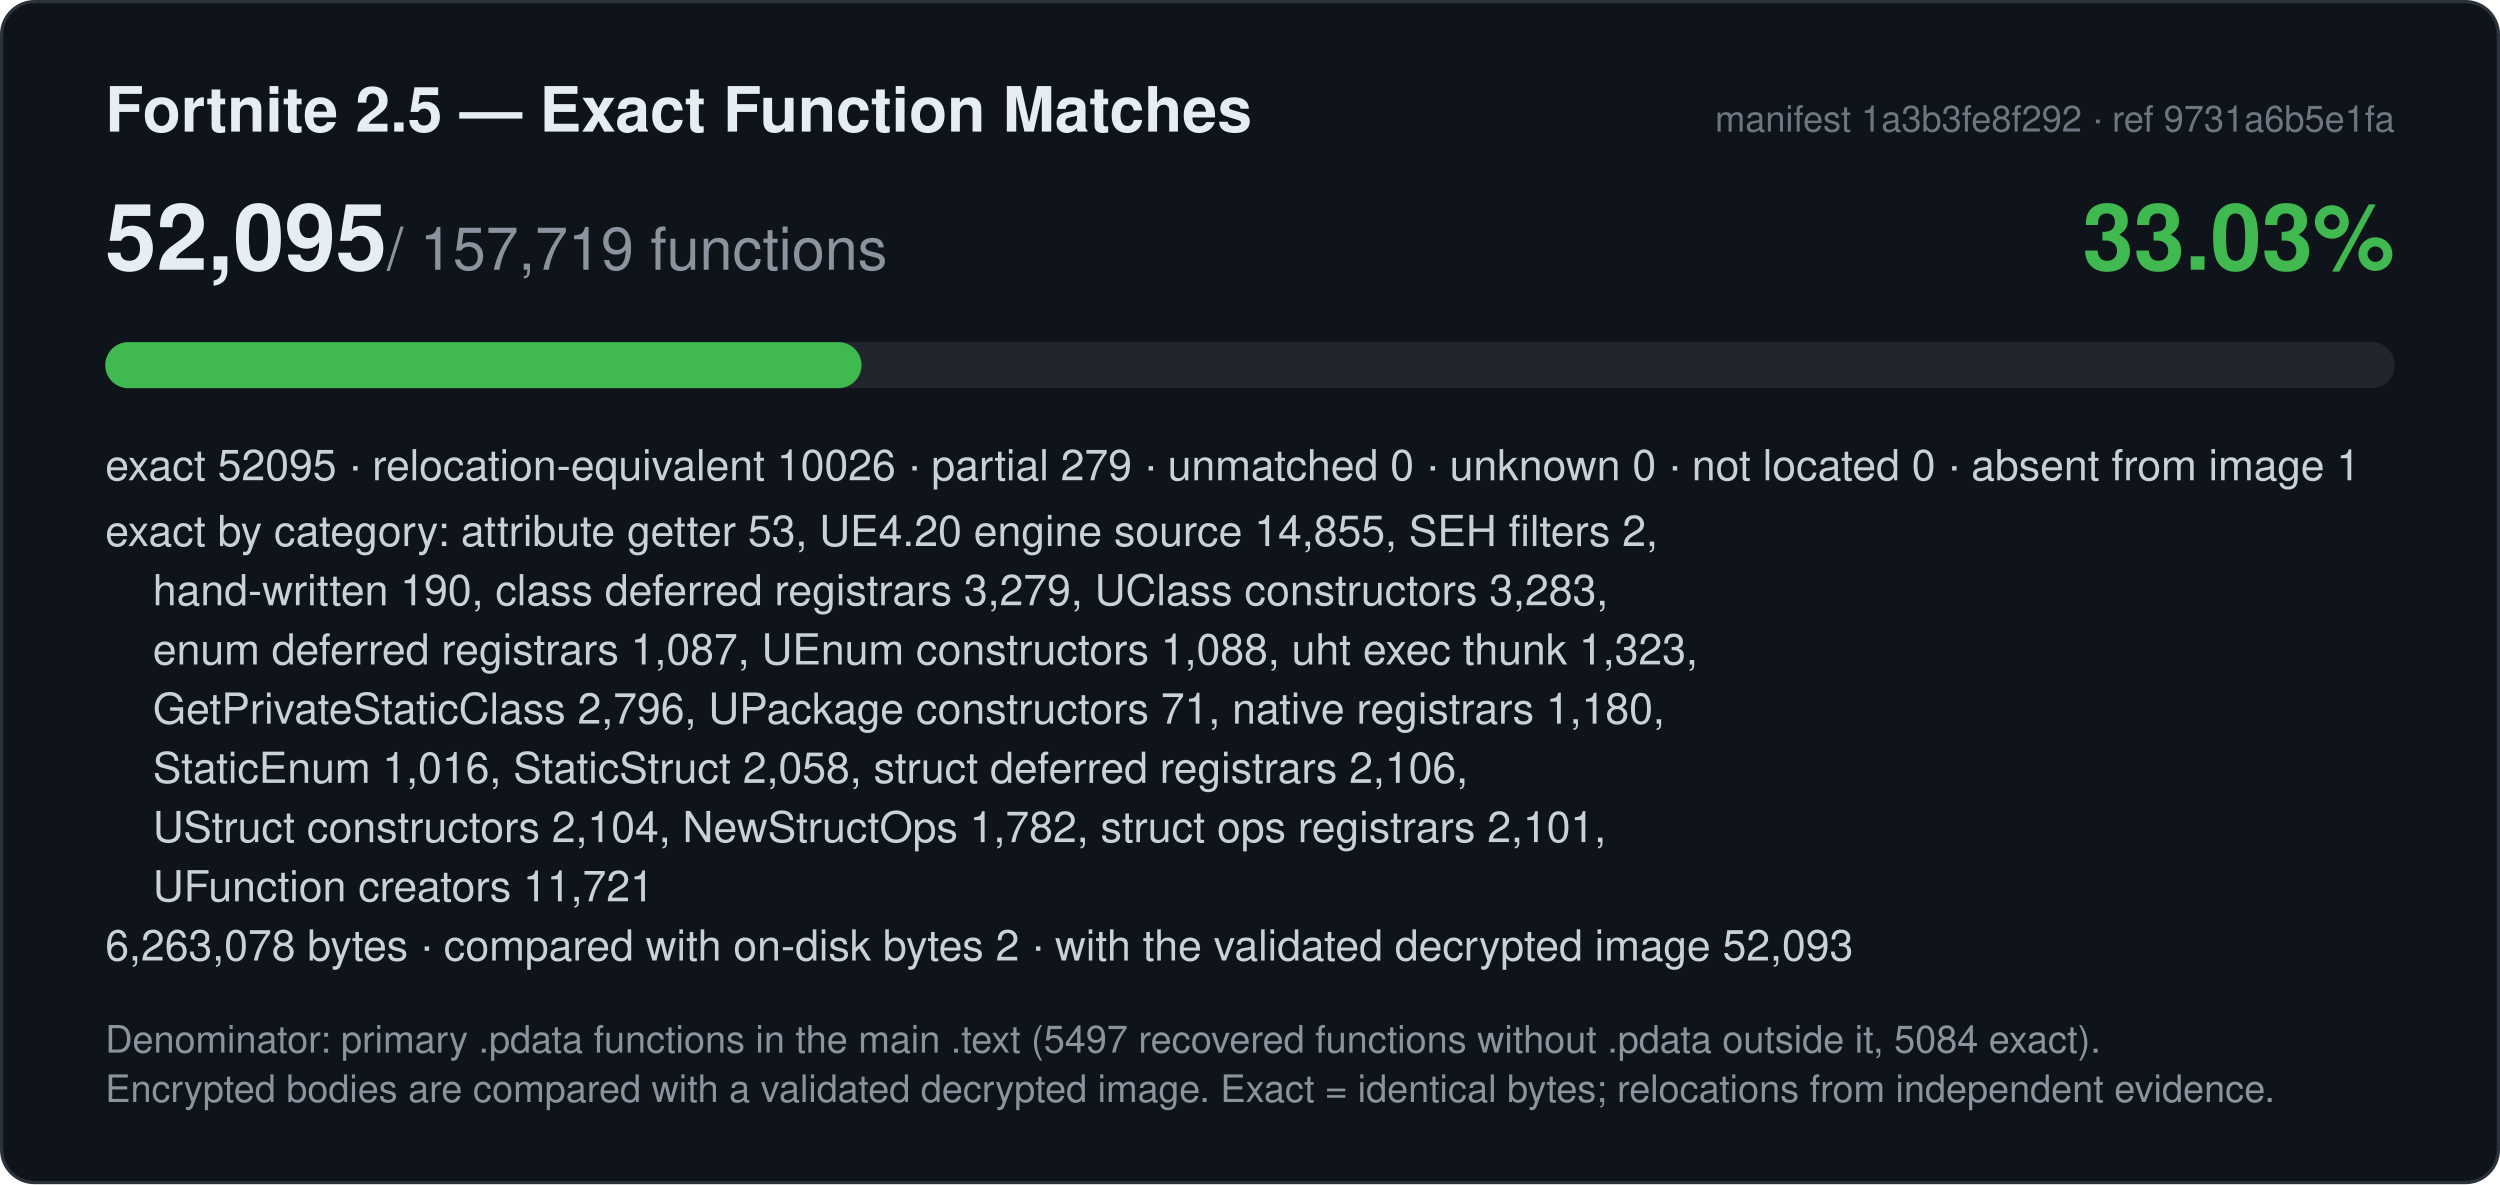
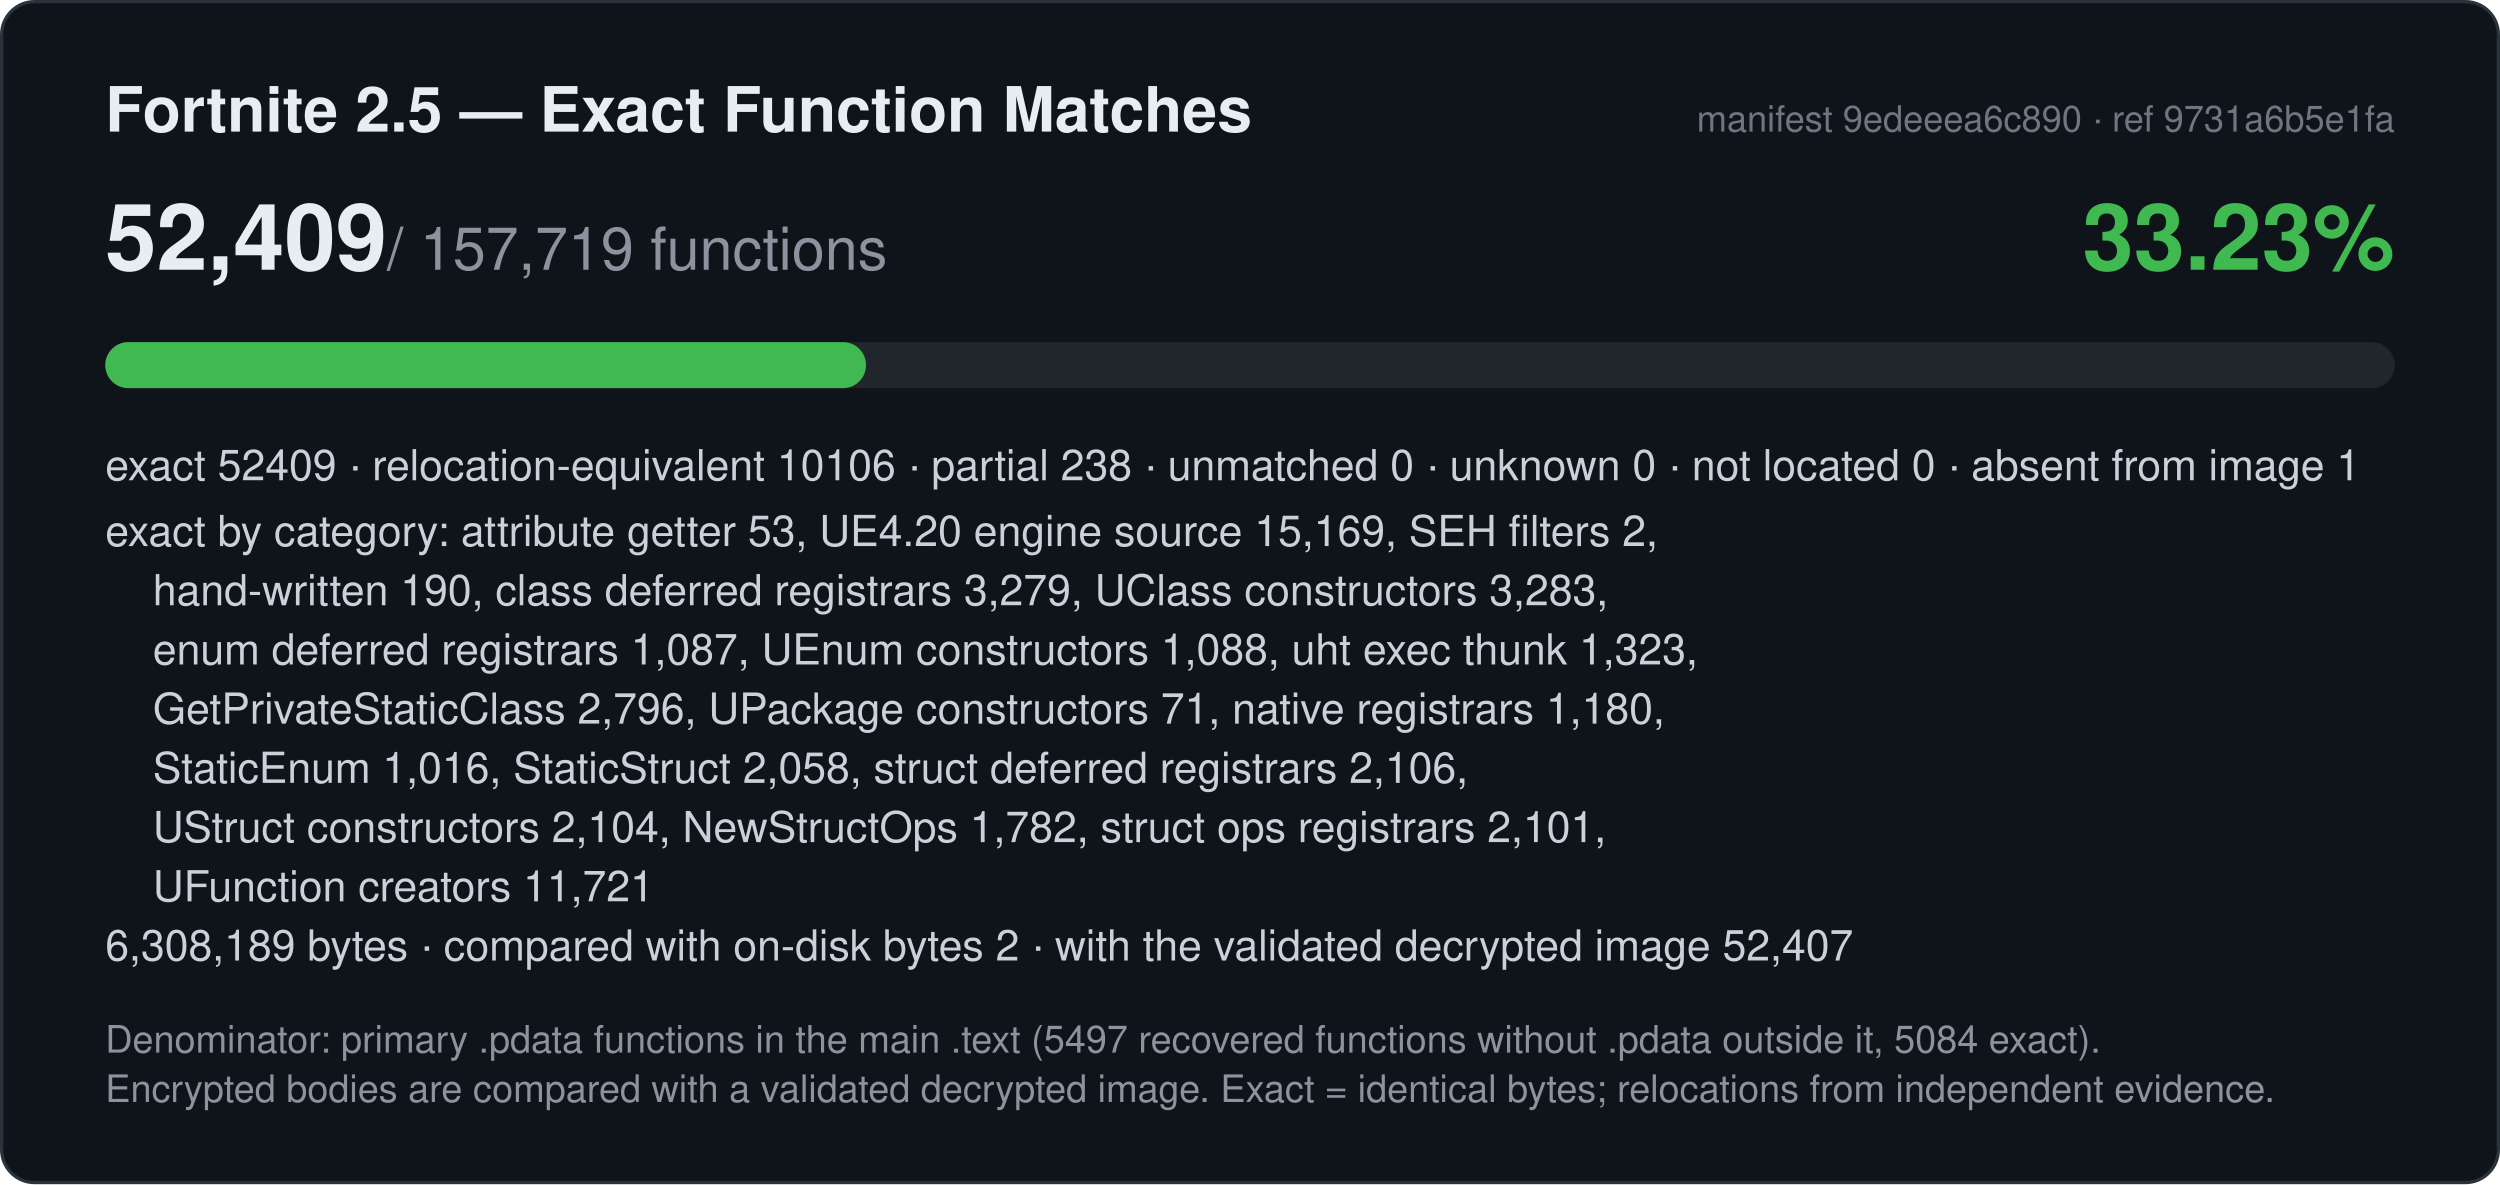
<svg xmlns="http://www.w3.org/2000/svg" width="760" height="360" viewBox="0 0 760 360" role="img" aria-labelledby="t d">
  <rect x="0.5" y="0.5" width="759" height="359" rx="10" fill="#0f141a" stroke="#2a323c" />
  <text x="32" y="40" font-family="Segoe UI, -apple-system, Helvetica, Arial, sans-serif" font-size="19" font-weight="600" fill="#e6edf3">Fortnite 2.5 — Exact Function Matches</text>
-   <text x="32" y="82" font-family="Segoe UI, -apple-system, Helvetica, Arial, sans-serif" font-size="28" font-weight="700" fill="#e6edf3">52,095<tspan font-size="18" font-weight="400" fill="#8b949e"> / 157,719 functions</tspan>
+   <text x="32" y="82" font-family="Segoe UI, -apple-system, Helvetica, Arial, sans-serif" font-size="28" font-weight="700" fill="#e6edf3">52,409<tspan font-size="18" font-weight="400" fill="#8b949e"> / 157,719 functions</tspan>
  </text>
-   <text x="728" y="82" text-anchor="end" font-family="Segoe UI, -apple-system, Helvetica, Arial, sans-serif" font-size="28" font-weight="700" fill="#3fb950">33.03%</text>
+   <text x="728" y="82" text-anchor="end" font-family="Segoe UI, -apple-system, Helvetica, Arial, sans-serif" font-size="28" font-weight="700" fill="#3fb950">33.23%</text>
  <rect x="32" y="104" width="696" height="14" rx="7" fill="#21262d" />
-   <rect x="32" y="104" width="229.891" height="14" rx="7.000" fill="#3fb950" />
-   <text x="32" y="146" font-family="Segoe UI, -apple-system, Helvetica, Arial, sans-serif" font-size="13" fill="#c9d1d9">exact 52095 · relocation-equivalent 10026 · partial 279 · unmatched 0 · unknown 0 · not located 0 · absent from image 1</text>
-   <text x="32" y="166" font-family="Segoe UI, -apple-system, Helvetica, Arial, sans-serif" font-size="13" fill="#c9d1d9" xml:space="preserve">exact by category: attribute getter 53, UE4.20 engine source 14,855, SEH filters 2,</text>
+   <rect x="32" y="104" width="231.276" height="14" rx="7.000" fill="#3fb950" />
+   <text x="32" y="146" font-family="Segoe UI, -apple-system, Helvetica, Arial, sans-serif" font-size="13" fill="#c9d1d9">exact 52409 · relocation-equivalent 10106 · partial 238 · unmatched 0 · unknown 0 · not located 0 · absent from image 1</text>
+   <text x="32" y="166" font-family="Segoe UI, -apple-system, Helvetica, Arial, sans-serif" font-size="13" fill="#c9d1d9" xml:space="preserve">exact by category: attribute getter 53, UE4.20 engine source 15,169, SEH filters 2,</text>
  <text x="32" y="184" font-family="Segoe UI, -apple-system, Helvetica, Arial, sans-serif" font-size="13" fill="#c9d1d9" xml:space="preserve">    hand-written 190, class deferred registrars 3,279, UClass constructors 3,283,</text>
  <text x="32" y="202" font-family="Segoe UI, -apple-system, Helvetica, Arial, sans-serif" font-size="13" fill="#c9d1d9" xml:space="preserve">    enum deferred registrars 1,087, UEnum constructors 1,088, uht exec thunk 1,323,</text>
  <text x="32" y="220" font-family="Segoe UI, -apple-system, Helvetica, Arial, sans-serif" font-size="13" fill="#c9d1d9" xml:space="preserve">    GetPrivateStaticClass 2,796, UPackage constructors 71, native registrars 1,180,</text>
  <text x="32" y="238" font-family="Segoe UI, -apple-system, Helvetica, Arial, sans-serif" font-size="13" fill="#c9d1d9" xml:space="preserve">    StaticEnum 1,016, StaticStruct 2,058, struct deferred registrars 2,106,</text>
  <text x="32" y="256" font-family="Segoe UI, -apple-system, Helvetica, Arial, sans-serif" font-size="13" fill="#c9d1d9" xml:space="preserve">    UStruct constructors 2,104, NewStructOps 1,782, struct ops registrars 2,101,</text>
  <text x="32" y="274" font-family="Segoe UI, -apple-system, Helvetica, Arial, sans-serif" font-size="13" fill="#c9d1d9" xml:space="preserve">    UFunction creators 11,721</text>
-   <text x="32" y="292" font-family="Segoe UI, -apple-system, Helvetica, Arial, sans-serif" font-size="13" fill="#c9d1d9">6,263,078 bytes · compared with on-disk bytes 2 · with the validated decrypted image 52,093</text>
+   <text x="32" y="292" font-family="Segoe UI, -apple-system, Helvetica, Arial, sans-serif" font-size="13" fill="#c9d1d9">6,308,189 bytes · compared with on-disk bytes 2 · with the validated decrypted image 52,407</text>
  <text x="32" y="320" font-family="Segoe UI, -apple-system, Helvetica, Arial, sans-serif" font-size="11.5" fill="#8b949e">Denominator: primary .pdata functions in the main .text (5497 recovered functions without .pdata outside it, 5084 exact).</text>
  <text x="32" y="335" font-family="Segoe UI, -apple-system, Helvetica, Arial, sans-serif" font-size="11.5" fill="#8b949e">Encrypted bodies are compared with a validated decrypted image. Exact = identical bytes; relocations from independent evidence.</text>
-   <text x="728" y="40" text-anchor="end" font-family="Segoe UI, -apple-system, Helvetica, Arial, sans-serif" font-size="11" fill="#6e7681">manifest 1a3b3fe8f292 · ref 9731a6b5e1fa</text>
+   <text x="728" y="40" text-anchor="end" font-family="Segoe UI, -apple-system, Helvetica, Arial, sans-serif" font-size="11" fill="#6e7681">manifest 9edeeea6c890 · ref 9731a6b5e1fa</text>
</svg>
